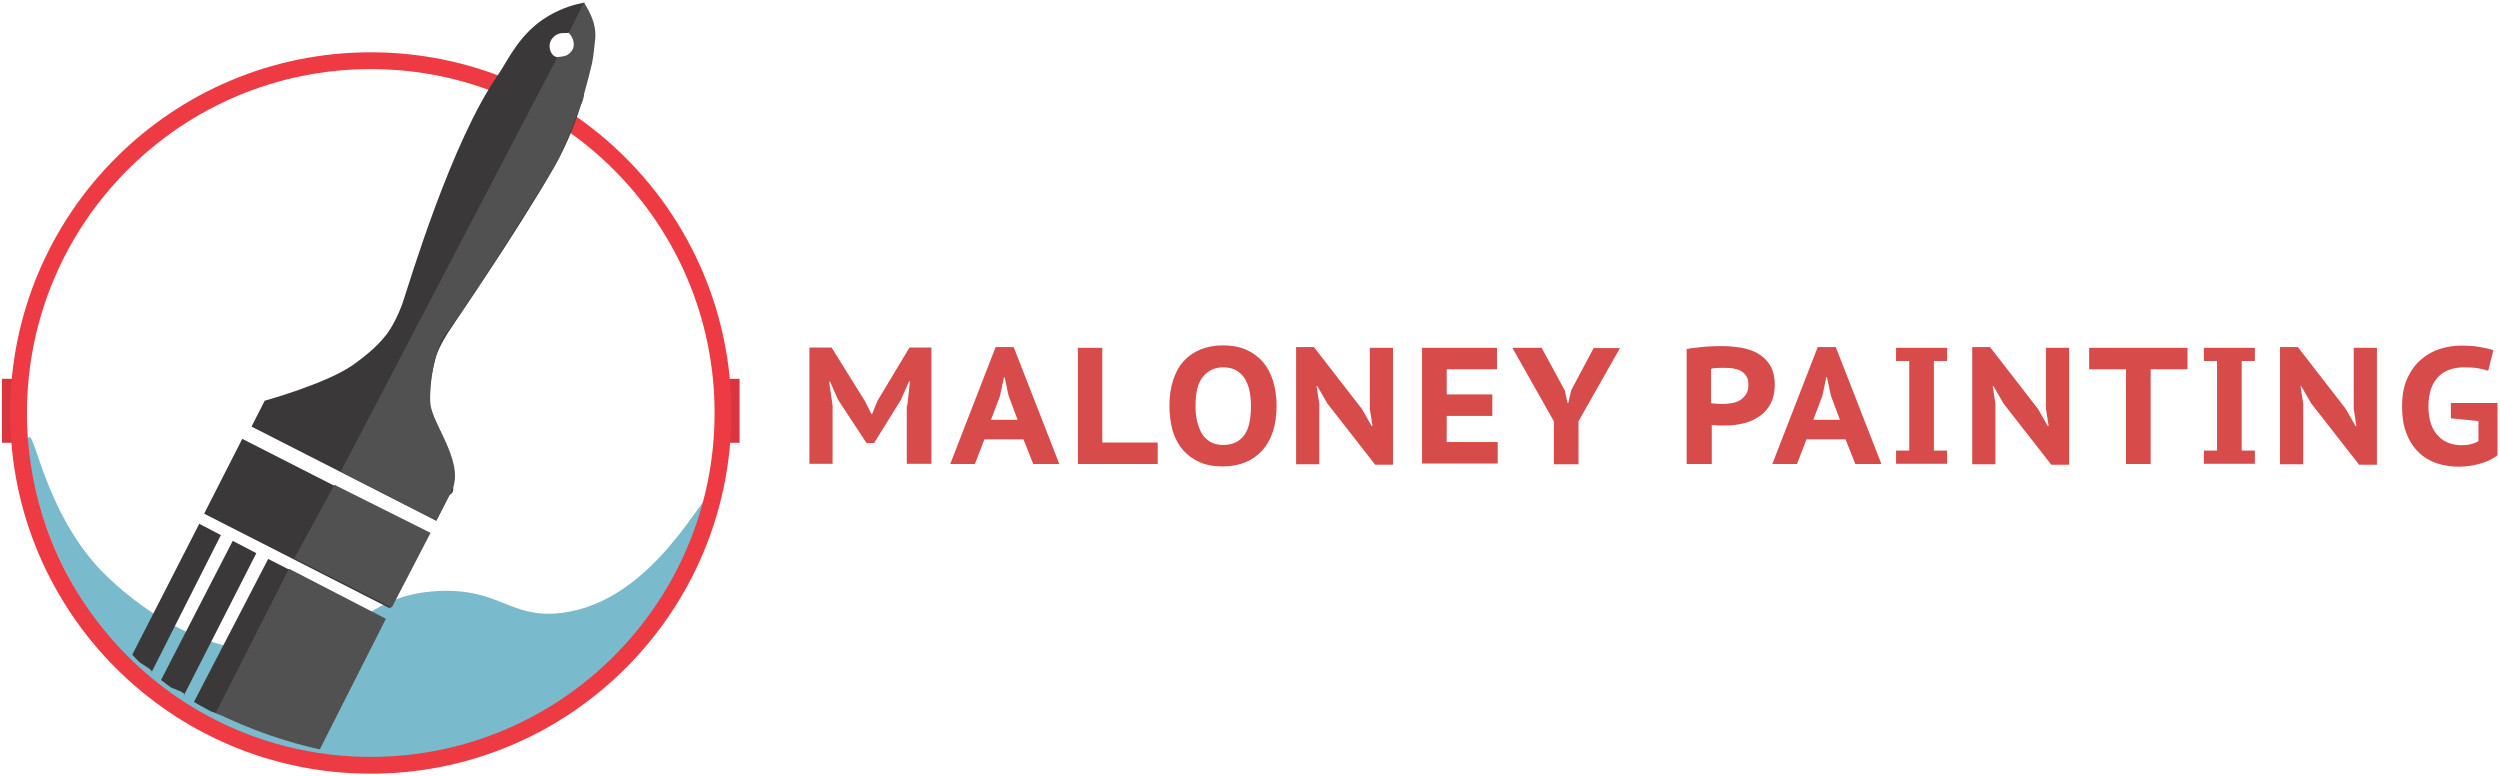
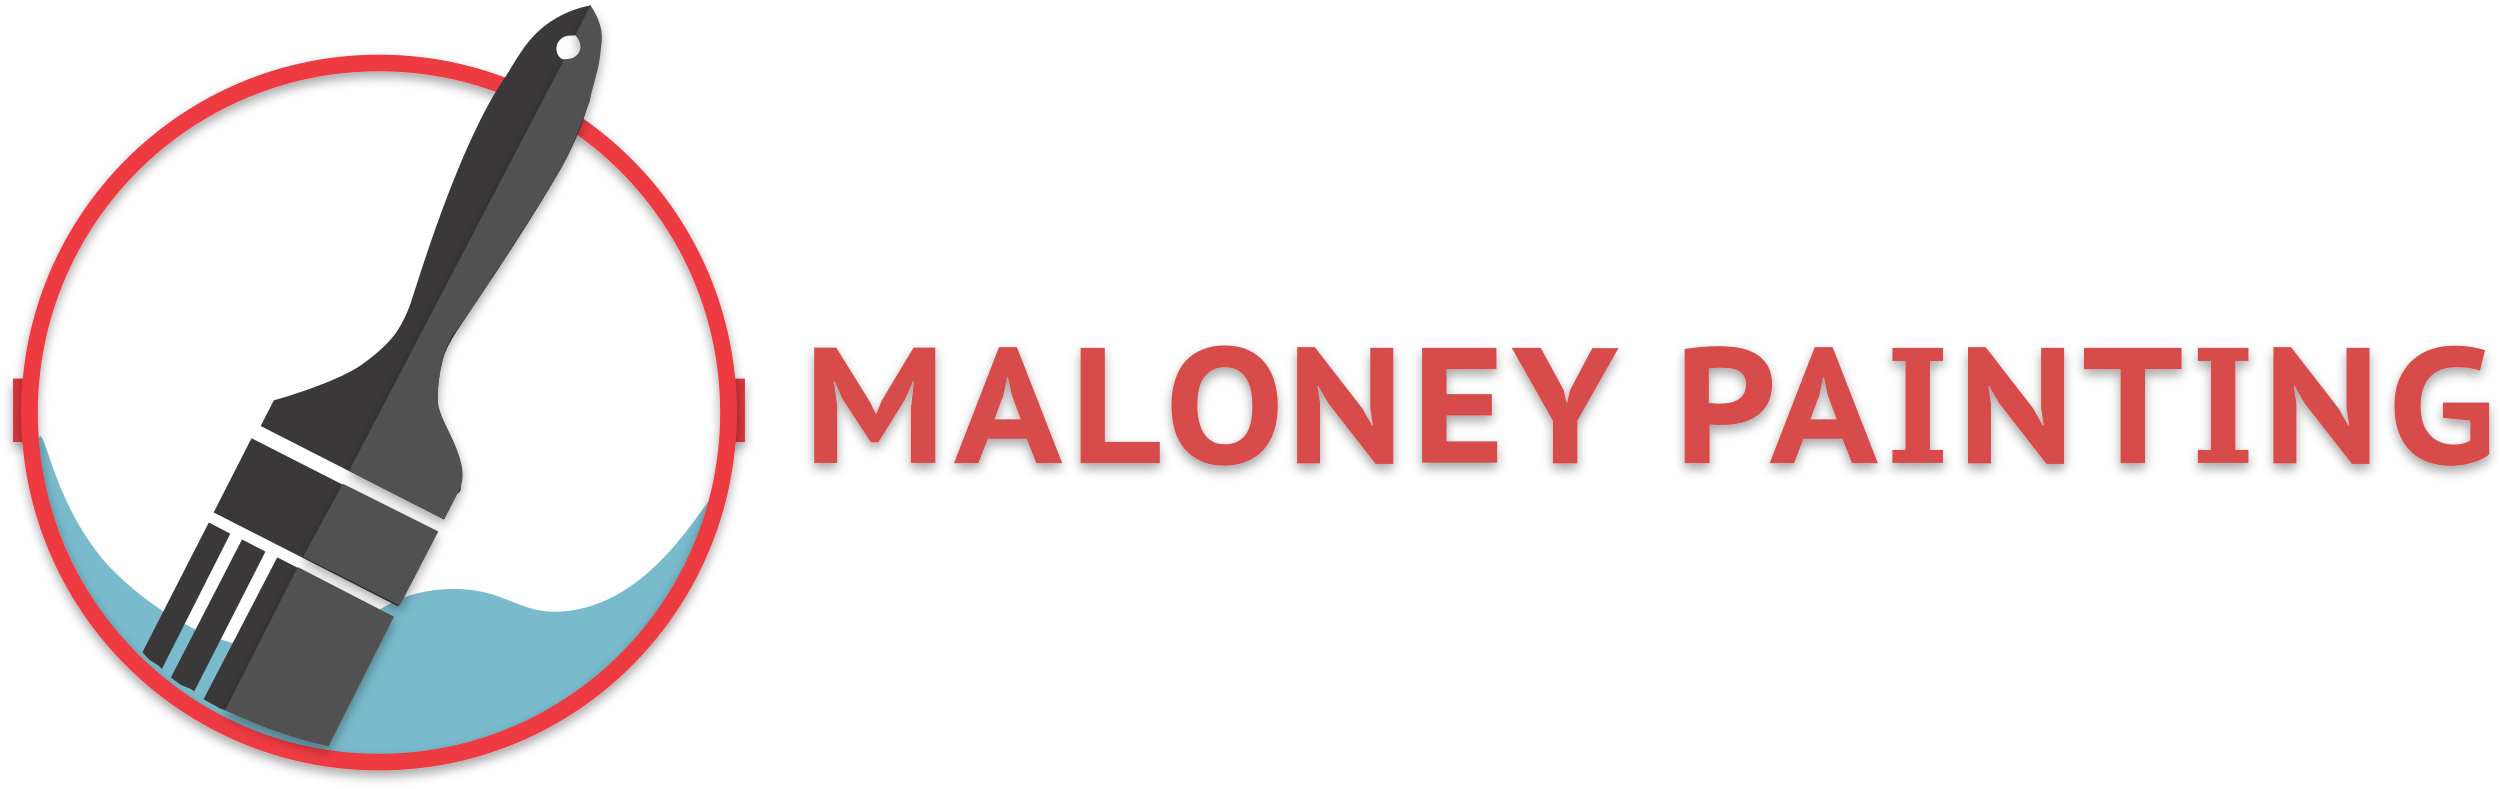
- <svg xmlns="http://www.w3.org/2000/svg" width="893px" height="277px" viewBox="0 0 893 277" version="1.1">
-   <defs />
+ <svg xmlns="http://www.w3.org/2000/svg" width="900px" height="284px" viewBox="0 0 900 284" version="1.1">
+   <defs>
+     <filter x="-50%" y="-50%" width="200%" height="200%" filterUnits="objectBoundingBox" id="filter-1">
+       <feOffset dx="0" dy="2" in="SourceAlpha" result="shadowOffsetOuter1" />
+       <feGaussianBlur stdDeviation="2" in="shadowOffsetOuter1" result="shadowBlurOuter1" />
+       <feColorMatrix values="0 0 0 0 0   0 0 0 0 0   0 0 0 0 0  0 0 0 0.35 0" in="shadowBlurOuter1" type="matrix" result="shadowMatrixOuter1" />
+       <feMerge>
+         <feMergeNode in="shadowMatrixOuter1" />
+         <feMergeNode in="SourceGraphic" />
+       </feMerge>
+     </filter>
+     <filter x="-50%" y="-50%" width="200%" height="200%" filterUnits="objectBoundingBox" id="filter-2">
+       <feOffset dx="0" dy="2" in="SourceAlpha" result="shadowOffsetOuter1" />
+       <feGaussianBlur stdDeviation="2" in="shadowOffsetOuter1" result="shadowBlurOuter1" />
+       <feColorMatrix values="0 0 0 0 0   0 0 0 0 0   0 0 0 0 0  0 0 0 0.35 0" in="shadowBlurOuter1" type="matrix" result="shadowMatrixOuter1" />
+       <feMerge>
+         <feMergeNode in="shadowMatrixOuter1" />
+         <feMergeNode in="SourceGraphic" />
+       </feMerge>
+     </filter>
+     <filter x="-50%" y="-50%" width="200%" height="200%" filterUnits="objectBoundingBox" id="filter-3">
+       <feOffset dx="0" dy="2" in="SourceAlpha" result="shadowOffsetOuter1" />
+       <feGaussianBlur stdDeviation="2" in="shadowOffsetOuter1" result="shadowBlurOuter1" />
+       <feColorMatrix values="0 0 0 0 0   0 0 0 0 0   0 0 0 0 0  0 0 0 0.35 0" in="shadowBlurOuter1" type="matrix" result="shadowMatrixOuter1" />
+       <feMerge>
+         <feMergeNode in="shadowMatrixOuter1" />
+         <feMergeNode in="SourceGraphic" />
+       </feMerge>
+     </filter>
+     <filter x="-50%" y="-50%" width="200%" height="200%" filterUnits="objectBoundingBox" id="filter-4">
+       <feOffset dx="0" dy="2" in="SourceAlpha" result="shadowOffsetOuter1" />
+       <feGaussianBlur stdDeviation="2" in="shadowOffsetOuter1" result="shadowBlurOuter1" />
+       <feColorMatrix values="0 0 0 0 0   0 0 0 0 0   0 0 0 0 0  0 0 0 0.35 0" in="shadowBlurOuter1" type="matrix" result="shadowMatrixOuter1" />
+       <feMerge>
+         <feMergeNode in="shadowMatrixOuter1" />
+         <feMergeNode in="SourceGraphic" />
+       </feMerge>
+     </filter>
+     <filter x="-50%" y="-50%" width="200%" height="200%" filterUnits="objectBoundingBox" id="filter-5">
+       <feOffset dx="0" dy="2" in="SourceAlpha" result="shadowOffsetOuter1" />
+       <feGaussianBlur stdDeviation="2" in="shadowOffsetOuter1" result="shadowBlurOuter1" />
+       <feColorMatrix values="0 0 0 0 0   0 0 0 0 0   0 0 0 0 0  0 0 0 0.35 0" in="shadowBlurOuter1" type="matrix" result="shadowMatrixOuter1" />
+       <feMerge>
+         <feMergeNode in="shadowMatrixOuter1" />
+         <feMergeNode in="SourceGraphic" />
+       </feMerge>
+     </filter>
+     <filter x="-50%" y="-50%" width="200%" height="200%" filterUnits="objectBoundingBox" id="filter-6">
+       <feOffset dx="0" dy="2" in="SourceAlpha" result="shadowOffsetOuter1" />
+       <feGaussianBlur stdDeviation="2" in="shadowOffsetOuter1" result="shadowBlurOuter1" />
+       <feColorMatrix values="0 0 0 0 0   0 0 0 0 0   0 0 0 0 0  0 0 0 0.35 0" in="shadowBlurOuter1" type="matrix" result="shadowMatrixOuter1" />
+       <feMerge>
+         <feMergeNode in="shadowMatrixOuter1" />
+         <feMergeNode in="SourceGraphic" />
+       </feMerge>
+     </filter>
+     <filter x="-50%" y="-50%" width="200%" height="200%" filterUnits="objectBoundingBox" id="filter-7">
+       <feOffset dx="0" dy="2" in="SourceAlpha" result="shadowOffsetOuter1" />
+       <feGaussianBlur stdDeviation="2" in="shadowOffsetOuter1" result="shadowBlurOuter1" />
+       <feColorMatrix values="0 0 0 0 0   0 0 0 0 0   0 0 0 0 0  0 0 0 0.35 0" in="shadowBlurOuter1" type="matrix" result="shadowMatrixOuter1" />
+       <feMerge>
+         <feMergeNode in="shadowMatrixOuter1" />
+         <feMergeNode in="SourceGraphic" />
+       </feMerge>
+     </filter>
+     <filter x="-50%" y="-50%" width="200%" height="200%" filterUnits="objectBoundingBox" id="filter-8">
+       <feOffset dx="0" dy="2" in="SourceAlpha" result="shadowOffsetOuter1" />
+       <feGaussianBlur stdDeviation="2" in="shadowOffsetOuter1" result="shadowBlurOuter1" />
+       <feColorMatrix values="0 0 0 0 0   0 0 0 0 0   0 0 0 0 0  0 0 0 0.35 0" in="shadowBlurOuter1" type="matrix" result="shadowMatrixOuter1" />
+       <feMerge>
+         <feMergeNode in="shadowMatrixOuter1" />
+         <feMergeNode in="SourceGraphic" />
+       </feMerge>
+     </filter>
+     <filter x="-50%" y="-50%" width="200%" height="200%" filterUnits="objectBoundingBox" id="filter-9">
+       <feOffset dx="0" dy="2" in="SourceAlpha" result="shadowOffsetOuter1" />
+       <feGaussianBlur stdDeviation="2" in="shadowOffsetOuter1" result="shadowBlurOuter1" />
+       <feColorMatrix values="0 0 0 0 0   0 0 0 0 0   0 0 0 0 0  0 0 0 0.35 0" in="shadowBlurOuter1" type="matrix" result="shadowMatrixOuter1" />
+       <feMerge>
+         <feMergeNode in="shadowMatrixOuter1" />
+         <feMergeNode in="SourceGraphic" />
+       </feMerge>
+     </filter>
+     <filter x="-50%" y="-50%" width="200%" height="200%" filterUnits="objectBoundingBox" id="filter-10">
+       <feOffset dx="0" dy="2" in="SourceAlpha" result="shadowOffsetOuter1" />
+       <feGaussianBlur stdDeviation="2" in="shadowOffsetOuter1" result="shadowBlurOuter1" />
+       <feColorMatrix values="0 0 0 0 0   0 0 0 0 0   0 0 0 0 0  0 0 0 0.35 0" in="shadowBlurOuter1" type="matrix" result="shadowMatrixOuter1" />
+       <feMerge>
+         <feMergeNode in="shadowMatrixOuter1" />
+         <feMergeNode in="SourceGraphic" />
+       </feMerge>
+     </filter>
+     <filter x="-50%" y="-50%" width="200%" height="200%" filterUnits="objectBoundingBox" id="filter-11">
+       <feOffset dx="0" dy="2" in="SourceAlpha" result="shadowOffsetOuter1" />
+       <feGaussianBlur stdDeviation="2" in="shadowOffsetOuter1" result="shadowBlurOuter1" />
+       <feColorMatrix values="0 0 0 0 0   0 0 0 0 0   0 0 0 0 0  0 0 0 0.35 0" in="shadowBlurOuter1" type="matrix" result="shadowMatrixOuter1" />
+       <feMerge>
+         <feMergeNode in="shadowMatrixOuter1" />
+         <feMergeNode in="SourceGraphic" />
+       </feMerge>
+     </filter>
+     <filter x="-50%" y="-50%" width="200%" height="200%" filterUnits="objectBoundingBox" id="filter-12">
+       <feOffset dx="0" dy="2" in="SourceAlpha" result="shadowOffsetOuter1" />
+       <feGaussianBlur stdDeviation="2" in="shadowOffsetOuter1" result="shadowBlurOuter1" />
+       <feColorMatrix values="0 0 0 0 0   0 0 0 0 0   0 0 0 0 0  0 0 0 0.35 0" in="shadowBlurOuter1" type="matrix" result="shadowMatrixOuter1" />
+       <feMerge>
+         <feMergeNode in="shadowMatrixOuter1" />
+         <feMergeNode in="SourceGraphic" />
+       </feMerge>
+     </filter>
+     <filter x="-50%" y="-50%" width="200%" height="200%" filterUnits="objectBoundingBox" id="filter-13">
+       <feOffset dx="0" dy="2" in="SourceAlpha" result="shadowOffsetOuter1" />
+       <feGaussianBlur stdDeviation="2" in="shadowOffsetOuter1" result="shadowBlurOuter1" />
+       <feColorMatrix values="0 0 0 0 0   0 0 0 0 0   0 0 0 0 0  0 0 0 0.35 0" in="shadowBlurOuter1" type="matrix" result="shadowMatrixOuter1" />
+       <feMerge>
+         <feMergeNode in="shadowMatrixOuter1" />
+         <feMergeNode in="SourceGraphic" />
+       </feMerge>
+     </filter>
+     <filter x="-50%" y="-50%" width="200%" height="200%" filterUnits="objectBoundingBox" id="filter-14">
+       <feOffset dx="0" dy="2" in="SourceAlpha" result="shadowOffsetOuter1" />
+       <feGaussianBlur stdDeviation="2" in="shadowOffsetOuter1" result="shadowBlurOuter1" />
+       <feColorMatrix values="0 0 0 0 0   0 0 0 0 0   0 0 0 0 0  0 0 0 0.35 0" in="shadowBlurOuter1" type="matrix" result="shadowMatrixOuter1" />
+       <feMerge>
+         <feMergeNode in="shadowMatrixOuter1" />
+         <feMergeNode in="SourceGraphic" />
+       </feMerge>
+     </filter>
+     <filter x="-50%" y="-50%" width="200%" height="200%" filterUnits="objectBoundingBox" id="filter-15">
+       <feOffset dx="0" dy="2" in="SourceAlpha" result="shadowOffsetOuter1" />
+       <feGaussianBlur stdDeviation="2" in="shadowOffsetOuter1" result="shadowBlurOuter1" />
+       <feColorMatrix values="0 0 0 0 0   0 0 0 0 0   0 0 0 0 0  0 0 0 0.35 0" in="shadowBlurOuter1" type="matrix" result="shadowMatrixOuter1" />
+       <feMerge>
+         <feMergeNode in="shadowMatrixOuter1" />
+         <feMergeNode in="SourceGraphic" />
+       </feMerge>
+     </filter>
+     <filter x="-50%" y="-50%" width="200%" height="200%" filterUnits="objectBoundingBox" id="filter-16">
+       <feOffset dx="0" dy="2" in="SourceAlpha" result="shadowOffsetOuter1" />
+       <feGaussianBlur stdDeviation="2" in="shadowOffsetOuter1" result="shadowBlurOuter1" />
+       <feColorMatrix values="0 0 0 0 0   0 0 0 0 0   0 0 0 0 0  0 0 0 0.35 0" in="shadowBlurOuter1" type="matrix" result="shadowMatrixOuter1" />
+       <feMerge>
+         <feMergeNode in="shadowMatrixOuter1" />
+         <feMergeNode in="SourceGraphic" />
+       </feMerge>
+     </filter>
+     <filter x="-50%" y="-50%" width="200%" height="200%" filterUnits="objectBoundingBox" id="filter-17">
+       <feOffset dx="0" dy="2" in="SourceAlpha" result="shadowOffsetOuter1" />
+       <feGaussianBlur stdDeviation="2" in="shadowOffsetOuter1" result="shadowBlurOuter1" />
+       <feColorMatrix values="0 0 0 0 0   0 0 0 0 0   0 0 0 0 0  0 0 0 0.35 0" in="shadowBlurOuter1" type="matrix" result="shadowMatrixOuter1" />
+       <feMerge>
+         <feMergeNode in="shadowMatrixOuter1" />
+         <feMergeNode in="SourceGraphic" />
+       </feMerge>
+     </filter>
+     <filter x="-50%" y="-50%" width="200%" height="200%" filterUnits="objectBoundingBox" id="filter-18">
+       <feOffset dx="0" dy="2" in="SourceAlpha" result="shadowOffsetOuter1" />
+       <feGaussianBlur stdDeviation="2" in="shadowOffsetOuter1" result="shadowBlurOuter1" />
+       <feColorMatrix values="0 0 0 0 0   0 0 0 0 0   0 0 0 0 0  0 0 0 0.35 0" in="shadowBlurOuter1" type="matrix" result="shadowMatrixOuter1" />
+       <feMerge>
+         <feMergeNode in="shadowMatrixOuter1" />
+         <feMergeNode in="SourceGraphic" />
+       </feMerge>
+     </filter>
+     <filter x="-50%" y="-50%" width="200%" height="200%" filterUnits="objectBoundingBox" id="filter-19">
+       <feOffset dx="0" dy="2" in="SourceAlpha" result="shadowOffsetOuter1" />
+       <feGaussianBlur stdDeviation="2" in="shadowOffsetOuter1" result="shadowBlurOuter1" />
+       <feColorMatrix values="0 0 0 0 0   0 0 0 0 0   0 0 0 0 0  0 0 0 0.35 0" in="shadowBlurOuter1" type="matrix" result="shadowMatrixOuter1" />
+       <feMerge>
+         <feMergeNode in="shadowMatrixOuter1" />
+         <feMergeNode in="SourceGraphic" />
+       </feMerge>
+     </filter>
+     <filter x="-50%" y="-50%" width="200%" height="200%" filterUnits="objectBoundingBox" id="filter-20">
+       <feOffset dx="0" dy="2" in="SourceAlpha" result="shadowOffsetOuter1" />
+       <feGaussianBlur stdDeviation="2" in="shadowOffsetOuter1" result="shadowBlurOuter1" />
+       <feColorMatrix values="0 0 0 0 0   0 0 0 0 0   0 0 0 0 0  0 0 0 0.35 0" in="shadowBlurOuter1" type="matrix" result="shadowMatrixOuter1" />
+       <feMerge>
+         <feMergeNode in="shadowMatrixOuter1" />
+         <feMergeNode in="SourceGraphic" />
+       </feMerge>
+     </filter>
+     <filter x="-50%" y="-50%" width="200%" height="200%" filterUnits="objectBoundingBox" id="filter-21">
+       <feOffset dx="0" dy="2" in="SourceAlpha" result="shadowOffsetOuter1" />
+       <feGaussianBlur stdDeviation="2" in="shadowOffsetOuter1" result="shadowBlurOuter1" />
+       <feColorMatrix values="0 0 0 0 0   0 0 0 0 0   0 0 0 0 0  0 0 0 0.35 0" in="shadowBlurOuter1" type="matrix" result="shadowMatrixOuter1" />
+       <feMerge>
+         <feMergeNode in="shadowMatrixOuter1" />
+         <feMergeNode in="SourceGraphic" />
+       </feMerge>
+     </filter>
+   </defs>
  <g id="Page-1" stroke="none" stroke-width="1" fill="none" fill-rule="evenodd">
-     <g id="Artboard-1" transform="translate(-232, -123)">
-       <g id="maloneyPainting" transform="translate(-243, -226)">
-         <g id="logo" transform="translate(474, 316)">
-           <path d="M255.676,209.037 C258.379,210.781 247.218,245.664 216.528,272.524 C207.025,280.809 178.253,305.489 134.746,306.273 C124.981,306.448 93.332,305.837 64.909,285.431 C55.318,278.541 48.866,271.39 44.594,266.507 C25.849,245.49 18.525,224.821 15.822,216.362 C11.724,203.281 9.806,189.502 11.375,189.066 C13.642,188.369 17.304,214.793 35.788,235.374 C37.532,237.292 66.478,268.861 102.312,265.286 C127.597,262.757 130.648,245.315 157.851,244.094 C179.648,243.135 183.31,254.123 201.445,251.943 C234.838,248.019 252.711,207.118 255.676,209.037 L255.676,209.037 Z" id="Shape" fill="#79BACC" />
-           <g id="Artboard-1" transform="translate(1, 0)">
-             <rect id="Rectangle-2" fill="#DA353E" x="258.25" y="168.311" width="5.929" height="22.848" />
-             <rect id="Rectangle-3" fill="#DA363E" x="0.698" y="168.311" width="5.929" height="22.848" />
-             <path d="M132.438,306.361 C201.927,306.361 258.25,250.024 258.25,180.52 C258.25,111.015 201.927,54.679 132.438,54.679 C62.95,54.679 6.626,111.015 6.626,180.52 C6.626,250.024 62.95,306.361 132.438,306.361 L132.438,306.361 Z" id="Oval-2" stroke="#EE3A43" stroke-width="6" />
-             <g id="brush" transform="translate(160.3441, 160.1262) rotate(27) translate(-160.3441, -160.1262) translate(108.0314, 7.512736)">
-               <rect id="Rectangle-1" fill="#3A3838" x="4.95605487e-14" y="212.525" width="74.458" height="29.999" />
-               <path d="M53.621,51.191 C53.533,50.842 53.621,49.447 53.01,47.79 C50.918,41.947 43.158,37.848 39.409,39.505 C38.886,39.767 38.275,40.116 37.404,40.116 C35.834,40.028 34.352,38.633 33.829,36.976 C33.306,35.319 34.003,33.837 34.178,33.488 C35.137,31.482 36.968,31.22 38.188,30.261 C39.67,28.953 40.542,25.901 38.188,18.139 C35.573,20.145 31.998,23.372 28.946,28.168 C22.407,38.284 23.192,49.011 22.407,54.941 C18.309,83.807 27.9,135.782 28.946,142.933 C29.644,147.73 29.557,153.137 28.946,156.102 C27.813,161.945 25.197,167.264 23.366,170.84 C17.874,181.305 0.959,196.741 0.959,196.741 L0.959,207.118 L75.069,207.118 L75.069,196.741 C76.454,194.786 74.666,193.757 74.108,192.057 C71.922,185.389 59.634,179.523 55.364,173.02 C50.918,166.392 49.348,159.416 48.564,156.102 C47.779,152.788 47.866,147.73 48.564,142.933 C48.476,142.41 53.795,103.428 55.19,75.522 C55.713,64.97 54.405,55.9 53.621,51.191 Z" id="Path-2" fill="#3A3838" />
-               <g id="SVGID_1_" transform="translate(101.2251, 0.436039)" />
-               <path d="M8.806,246.623 L8.98,301.739 C9.858,300.476 4.296,300.512 3.4,300.256 C2.267,299.907 2.72670775e-13,299.035 2.72670775e-13,299.035 L0.087,246.536 L8.806,246.623 Z" id="Path-8" fill="#3A3838" />
-               <path d="M23.018,246.623 L23.018,303.744 C24.041,302.216 18.066,303.252 17.874,303.221 C16.304,303.047 13.253,302.436 13.253,302.436 L13.514,246.536 L23.018,246.623 Z" id="Path-9" fill="#3A3838" />
-               <path d="M42.373,246.536 L44.902,303.744 C45.664,302.542 35.061,304.355 34.003,304.355 C31.998,304.355 27.29,304.093 27.29,304.093 L27.726,246.536 L42.373,246.536 Z" id="Path-9_1_" fill="#3A3838" />
+     <g id="hero" transform="translate(-94, -32)">
+       <g id="maloneyPainting" transform="translate(98, 0)">
+         <g id="Page-1">
+           <g id="Artboard-1">
+             <g id="maloneyPainting">
+               <g id="logo">
+                 <path d="M254.676,209.037 C257.379,210.781 246.218,245.664 215.528,272.524 C206.025,280.809 177.253,305.489 133.746,306.273 C123.981,306.448 92.332,305.837 63.909,285.431 C54.318,278.541 47.866,271.39 43.594,266.507 C24.849,245.49 17.525,224.821 14.822,216.362 C10.724,203.281 8.806,189.502 10.375,189.066 C12.642,188.369 16.304,214.793 34.788,235.374 C36.532,237.292 65.478,268.861 101.312,265.286 C126.597,262.757 129.648,245.315 156.851,244.094 C178.648,243.135 182.31,254.123 200.445,251.943 C233.838,248.019 251.711,207.118 254.676,209.037 L254.676,209.037 L254.676,209.037 Z" id="Shape" fill="#79BACC" />
+                 <g id="Artboard-1">
+                   <g id="bucket" transform="translate(0, 54)">
+                     <rect id="Rectangle-2" fill="#DA353E" filter="url(#filter-1)" x="258.25" y="114.311" width="5.929" height="22.848" />
+                     <rect id="Rectangle-3" fill="#DA363E" filter="url(#filter-2)" x="0.698" y="114.311" width="5.929" height="22.848" />
+                     <path d="M132.438,252.361 C201.927,252.361 258.25,196.024 258.25,126.52 C258.25,57.015 201.927,0.679 132.438,0.679 C62.95,0.679 6.626,57.015 6.626,126.52 C6.626,196.024 62.95,252.361 132.438,252.361 L132.438,252.361 L132.438,252.361 Z" id="Oval-2" stroke="#EE3A43" stroke-width="6" filter="url(#filter-3)" />
+                   </g>
+                   <g id="brush" transform="translate(557.0604, 362.1359) rotate(27) translate(-557.0604, -362.1359) translate(59.56039, 209.6359)">
+                     <rect id="Rectangle-1" fill="#3A3838" x="6.4126289e-14" y="212.525" width="74.458" height="29.999" />
+                     <path d="M53.621,51.191 C53.533,50.842 53.621,49.447 53.01,47.79 C50.918,41.947 43.158,37.848 39.409,39.505 C38.886,39.767 38.275,40.116 37.404,40.116 C35.834,40.028 34.352,38.633 33.829,36.976 C33.306,35.319 34.003,33.837 34.178,33.488 C35.137,31.482 36.968,31.22 38.188,30.261 C39.67,28.953 40.542,25.901 38.188,18.139 C35.573,20.145 31.998,23.372 28.946,28.168 C22.407,38.284 23.192,49.011 22.407,54.941 C18.309,83.807 27.9,135.782 28.946,142.933 C29.644,147.73 29.557,153.137 28.946,156.102 C27.813,161.945 25.197,167.264 23.366,170.84 C17.874,181.305 0.959,196.741 0.959,196.741 L0.959,207.118 L75.069,207.118 L75.069,196.741 C76.454,194.786 74.666,193.757 74.108,192.057 C71.922,185.389 59.634,179.523 55.364,173.02 C50.918,166.392 49.348,159.416 48.564,156.102 C47.779,152.788 47.866,147.73 48.564,142.933 C48.476,142.41 53.795,103.428 55.19,75.522 C55.713,64.97 54.405,55.9 53.621,51.191 L53.621,51.191 Z" id="Path-2" fill="#3A3838" />
+                     <g id="SVGID_1_" transform="translate(101.2251, 0.436039)" />
+                     <path d="M8.806,246.623 L8.98,301.739 C9.858,300.476 4.296,300.512 3.4,300.256 C2.267,299.907 2.95763414e-13,299.035 2.95763414e-13,299.035 L0.087,246.536 L8.806,246.623 L8.806,246.623 Z" id="Path-8" fill="#3A3838" />
+                     <path d="M23.018,246.623 L23.018,303.744 C24.041,302.216 18.066,303.252 17.874,303.221 C16.304,303.047 13.253,302.436 13.253,302.436 L13.514,246.536 L23.018,246.623 L23.018,246.623 Z" id="Path-9" fill="#3A3838" />
+                     <path d="M42.373,246.536 L44.902,303.744 C45.664,302.542 35.061,304.355 34.003,304.355 C31.998,304.355 27.29,304.093 27.29,304.093 L27.726,246.536 L42.373,246.536 L42.373,246.536 Z" id="Path-9_1_" fill="#3A3838" />
+                   </g>
+                   <path d="M204.543,50.668 C204.02,51.627 203.06,52.586 201.927,52.935 C200.794,53.284 199.137,53.371 199.137,53.371 L121.714,201.45 L155.805,218.979 L160.513,209.822 C167.459,199.632 154.272,184.753 153.712,177.032 C153.276,170.84 154.933,157.148 159.902,151.305 C164.959,145.462 192.075,102.295 192.075,102.295 C192.075,102.295 197.916,93.138 199.922,88.865 C201.23,86.161 202.712,82.847 204.02,79.446 C206.112,74.127 207.943,69.069 207.943,69.069 C207.943,69.069 210.471,60.086 211.431,55.813 C212.041,53.109 212.477,48.051 212.477,48.051 C212.826,45.871 212.651,44.214 212.477,42.993 C211.692,38.284 208.553,33.924 208.553,33.924 C206.81,37.499 204.979,41.162 203.148,44.738 C204.891,46.569 205.415,48.924 204.543,50.668 L204.543,50.668 Z" id="Path-5" fill="#515151" filter="url(#filter-4)" />
+                   <path d="M119.447,206.159 L105.149,232.409 L139.936,250.024 L153.799,223.339 L119.447,206.159 L119.447,206.159 Z" id="Path-6" fill="#515151" filter="url(#filter-5)" />
+                   <path d="M103.23,236.158 L77.074,287.611 C82.654,290.314 89.106,293.105 96.343,295.634 C102.707,297.814 108.723,299.471 114.216,300.692 C122.063,285.169 129.997,269.559 137.844,254.036 L103.23,236.158 L103.23,236.158 Z" id="Path-7" fill="#515151" filter="url(#filter-6)" />
+                 </g>
+                 <g id="text" transform="translate(288.5917, 156.1018)" fill="#D74B4B">
+                   <path d="M35.485,21.802 L36.445,13.168 L36.096,13.168 L33.219,19.709 L23.628,35.145 L20.925,35.145 L10.724,19.622 L7.934,13.256 L7.585,13.256 L8.806,21.715 L8.806,42.557 L0.523,42.557 L0.523,1.046 L8.457,1.046 L20.402,20.232 L22.669,24.767 L22.93,24.767 L24.849,20.058 L36.27,1.046 L44.117,1.046 L44.117,42.557 L35.311,42.557 L35.311,21.802 L35.485,21.802 L35.485,21.802 Z" id="Shape" filter="url(#filter-7)" />
+                   <path d="M76.987,33.837 L63.037,33.837 L59.636,42.645 L50.831,42.645 L67.047,0.872 L73.499,0.872 L89.803,42.645 L80.474,42.645 L76.987,33.837 L76.987,33.837 Z M65.391,26.86 L74.894,26.86 L71.668,18.226 L70.273,11.686 L70.012,11.686 L68.617,18.314 L65.391,26.86 L65.391,26.86 Z" id="Shape" filter="url(#filter-8)" />
+                   <path d="M124.94,42.645 L96.43,42.645 L96.43,1.134 L105.149,1.134 L105.149,34.97 L124.94,34.97 L124.94,42.645 L124.94,42.645 Z" id="Shape" filter="url(#filter-9)" />
+                   <path d="M129.125,21.889 C129.125,18.488 129.561,15.436 130.433,12.732 C131.305,10.029 132.526,7.761 134.182,5.93 C135.839,4.099 137.844,2.703 140.198,1.744 C142.552,0.785 145.255,0.262 148.219,0.262 C151.445,0.262 154.235,0.785 156.589,1.831 C158.943,2.878 160.949,4.36 162.605,6.279 C164.175,8.198 165.395,10.465 166.18,13.081 C166.965,15.697 167.401,18.662 167.401,21.889 C167.401,25.29 166.965,28.343 166.093,31.046 C165.221,33.749 163.913,36.017 162.257,37.848 C160.6,39.68 158.595,41.075 156.241,42.034 C153.887,42.993 151.184,43.517 148.219,43.517 C144.993,43.517 142.203,42.993 139.849,41.947 C137.495,40.9 135.49,39.418 133.833,37.499 C132.264,35.581 131.043,33.313 130.259,30.697 C129.561,27.994 129.125,25.116 129.125,21.889 L129.125,21.889 L129.125,21.889 Z M138.454,21.889 C138.454,23.982 138.629,25.813 139.065,27.558 C139.501,29.215 140.024,30.697 140.808,31.918 C141.593,33.139 142.639,34.098 143.86,34.796 C145.081,35.494 146.563,35.842 148.307,35.842 C151.445,35.842 153.887,34.796 155.63,32.616 C157.374,30.523 158.246,26.947 158.246,21.976 C158.246,19.971 158.072,18.139 157.723,16.482 C157.374,14.825 156.764,13.343 155.979,12.035 C155.194,10.814 154.148,9.854 152.927,9.157 C151.707,8.459 150.137,8.11 148.394,8.11 C145.342,8.11 142.901,9.244 141.157,11.424 C139.326,13.517 138.454,17.093 138.454,21.889 L138.454,21.889 L138.454,21.889 Z" id="Shape" filter="url(#filter-10)" />
+                   <path d="M185.536,21.017 L181.961,14.825 L181.699,14.825 L182.659,21.104 L182.659,42.732 L174.376,42.732 L174.376,0.872 L180.74,0.872 L197.916,23.023 L201.317,29.04 L201.665,29.04 L200.706,22.936 L200.706,1.134 L208.989,1.134 L208.989,42.906 L202.625,42.906 L185.536,21.017 L185.536,21.017 Z" id="Shape" filter="url(#filter-11)" />
+                   <path d="M219.365,1.134 L246.131,1.134 L246.131,8.808 L228.171,8.808 L228.171,17.79 L244.475,17.79 L244.475,25.465 L228.171,25.465 L228.171,34.796 L246.393,34.796 L246.393,42.47 L219.365,42.47 L219.365,1.134 L219.365,1.134 Z" id="Shape" filter="url(#filter-12)" />
+                   <path d="M266.446,27.383 L251.624,1.134 L262.087,1.134 L270.369,16.395 L271.329,20.843 L271.59,20.843 L272.636,16.308 L280.658,1.221 L290.074,1.221 L275.252,27.383 L275.252,42.732 L266.446,42.732 L266.446,27.383 L266.446,27.383 Z" id="Shape" filter="url(#filter-13)" />
+                   <path d="M313.876,1.57 C315.62,1.221 317.625,1.046 319.805,0.785 C321.985,0.61 324.164,0.523 326.344,0.523 C328.524,0.523 330.791,0.698 333.058,1.046 C335.324,1.395 337.33,2.093 339.161,3.052 C340.992,4.099 342.474,5.494 343.607,7.238 C344.741,9.07 345.351,11.424 345.351,14.389 C345.351,17.006 344.828,19.186 343.869,21.104 C342.91,22.936 341.602,24.418 339.945,25.552 C338.289,26.686 336.458,27.558 334.365,28.081 C332.273,28.604 330.093,28.866 327.913,28.866 L326.867,28.866 L325.385,28.866 C324.862,28.866 324.339,28.779 323.903,28.779 C323.467,28.779 323.031,28.691 322.857,28.691 L322.857,42.645 L313.876,42.645 L313.876,1.57 L313.876,1.57 Z M326.867,8.285 C325.995,8.285 325.211,8.285 324.426,8.372 C323.641,8.372 323.031,8.459 322.595,8.634 L322.595,20.93 C322.769,20.93 323.031,21.017 323.38,21.017 C323.728,21.017 324.077,21.104 324.513,21.104 C324.949,21.104 325.298,21.104 325.647,21.191 L326.431,21.191 C327.565,21.191 328.698,21.104 329.832,20.93 C330.965,20.755 332.011,20.407 332.883,19.883 C333.755,19.36 334.453,18.662 335.063,17.79 C335.673,16.918 335.935,15.697 335.935,14.215 C335.935,12.907 335.673,11.947 335.15,11.163 C334.627,10.378 333.929,9.767 333.145,9.331 C332.273,8.895 331.314,8.634 330.268,8.459 C329.134,8.372 328.001,8.285 326.867,8.285 L326.867,8.285 L326.867,8.285 Z" id="Shape" filter="url(#filter-14)" />
+                   <path d="M370.636,33.837 L356.685,33.837 L353.285,42.645 L344.479,42.645 L360.696,0.872 L367.148,0.872 L383.452,42.645 L374.123,42.645 L370.636,33.837 L370.636,33.837 Z M359.127,26.86 L368.63,26.86 L365.404,18.226 L364.009,11.686 L363.748,11.686 L362.353,18.314 L359.127,26.86 L359.127,26.86 Z" id="Shape" filter="url(#filter-15)" />
+                   <path d="M393.392,5.843 L388.683,5.843 L388.683,1.134 L406.906,1.134 L406.906,5.843 L402.198,5.843 L402.198,37.848 L406.906,37.848 L406.906,42.557 L388.683,42.557 L388.683,37.848 L393.392,37.848 L393.392,5.843 L393.392,5.843 Z" id="Shape" filter="url(#filter-16)" />
+                   <path d="M427.046,21.017 L423.471,14.825 L423.21,14.825 L424.169,21.104 L424.169,42.732 L415.886,42.732 L415.886,0.872 L422.251,0.872 L439.427,23.023 L442.827,29.04 L443.176,29.04 L442.217,22.936 L442.217,1.134 L450.5,1.134 L450.5,42.906 L444.135,42.906 L427.046,21.017 L427.046,21.017 Z" id="Shape" filter="url(#filter-17)" />
+                   <path d="M492.786,8.808 L479.62,8.808 L479.62,42.645 L470.814,42.645 L470.814,8.808 L457.649,8.808 L457.649,1.134 L492.786,1.134 L492.786,8.808 L492.786,8.808 Z" id="Shape" filter="url(#filter-18)" />
+                   <path d="M503.335,5.843 L498.627,5.843 L498.627,1.134 L516.85,1.134 L516.85,5.843 L512.141,5.843 L512.141,37.848 L516.85,37.848 L516.85,42.557 L498.627,42.557 L498.627,37.848 L503.335,37.848 L503.335,5.843 L503.335,5.843 Z" id="Shape" filter="url(#filter-19)" />
+                   <path d="M536.99,21.017 L533.415,14.825 L533.154,14.825 L534.113,21.104 L534.113,42.732 L525.83,42.732 L525.83,0.872 L532.195,0.872 L549.371,23.023 L552.771,29.04 L553.12,29.04 L552.161,22.936 L552.161,1.134 L560.443,1.134 L560.443,42.906 L554.079,42.906 L536.99,21.017 L536.99,21.017 Z" id="Shape" filter="url(#filter-20)" />
+                   <path d="M586.6,20.843 L603.514,20.843 L603.514,39.505 C602.642,40.203 601.596,40.813 600.55,41.336 C599.504,41.86 598.283,42.209 597.15,42.557 C595.929,42.906 594.708,43.168 593.488,43.342 C592.18,43.517 590.959,43.604 589.739,43.604 C586.861,43.604 584.246,43.168 581.804,42.383 C579.363,41.511 577.183,40.29 575.353,38.459 C573.522,36.714 572.039,34.447 570.993,31.744 C569.947,29.04 569.424,25.813 569.424,21.976 C569.424,18.052 570.034,14.738 571.342,11.947 C572.65,9.157 574.219,6.977 576.312,5.232 C578.317,3.488 580.584,2.267 583.112,1.483 C585.641,0.698 588.082,0.349 590.61,0.349 C593.139,0.349 595.406,0.523 597.411,0.872 C599.329,1.221 600.899,1.57 602.032,2.006 L600.201,9.331 C599.155,8.982 597.934,8.721 596.626,8.459 C595.319,8.198 593.575,8.11 591.569,8.11 C589.739,8.11 587.995,8.372 586.513,8.895 C584.943,9.418 583.635,10.203 582.502,11.337 C581.369,12.471 580.497,13.866 579.799,15.697 C579.189,17.442 578.84,19.622 578.84,22.151 C578.84,24.593 579.189,26.686 579.799,28.43 C580.409,30.174 581.281,31.569 582.415,32.703 C583.461,33.837 584.769,34.621 586.164,35.145 C587.559,35.668 589.128,35.93 590.698,35.93 C591.744,35.93 592.877,35.842 593.924,35.581 C594.97,35.319 595.929,34.97 596.714,34.447 L596.714,27.296 L586.861,26.337 L586.861,20.843 L586.6,20.843 L586.6,20.843 Z" id="Shape" filter="url(#filter-21)" />
+                 </g>
+               </g>
            </g>
-             <path d="M204.543,50.668 C204.02,51.627 203.06,52.586 201.927,52.935 C200.794,53.284 199.137,53.371 199.137,53.371 L121.714,201.45 L155.805,218.979 L160.513,209.822 C167.459,199.632 154.272,184.753 153.712,177.032 C153.276,170.84 154.933,157.148 159.902,151.305 C164.959,145.462 192.075,102.295 192.075,102.295 C192.075,102.295 197.916,93.138 199.922,88.865 C201.23,86.161 202.712,82.847 204.02,79.446 C206.112,74.127 207.943,69.069 207.943,69.069 C207.943,69.069 210.471,60.086 211.431,55.813 C212.041,53.109 212.477,48.051 212.477,48.051 C212.826,45.871 212.651,44.214 212.477,42.993 C211.692,38.284 208.553,33.924 208.553,33.924 C206.81,37.499 204.979,41.162 203.148,44.738 C204.891,46.569 205.415,48.924 204.543,50.668 Z" id="Path-5" fill="#515151" />
-             <path d="M119.447,206.159 L105.149,232.409 L139.936,250.024 L153.799,223.339 L119.447,206.159 L119.447,206.159 Z" id="Path-6" fill="#515151" />
-             <path d="M103.23,236.158 L77.074,287.611 C82.654,290.314 89.106,293.105 96.343,295.634 C102.707,297.814 108.723,299.471 114.216,300.692 C122.063,285.169 129.997,269.559 137.844,254.036 L103.23,236.158 L103.23,236.158 Z" id="Path-7" fill="#515151" />
-           </g>
-           <g id="text" transform="translate(289.5917, 156.1018)" fill="#D74B4B">
-             <path d="M35.485,21.802 L36.445,13.168 L36.096,13.168 L33.219,19.709 L23.628,35.145 L20.925,35.145 L10.724,19.622 L7.934,13.256 L7.585,13.256 L8.806,21.715 L8.806,42.557 L0.523,42.557 L0.523,1.046 L8.457,1.046 L20.402,20.232 L22.669,24.767 L22.93,24.767 L24.849,20.058 L36.27,1.046 L44.117,1.046 L44.117,42.557 L35.311,42.557 L35.311,21.802 L35.485,21.802 Z" id="Shape" />
-             <path d="M76.987,33.837 L63.037,33.837 L59.636,42.645 L50.831,42.645 L67.047,0.872 L73.499,0.872 L89.803,42.645 L80.474,42.645 L76.987,33.837 L76.987,33.837 Z M65.391,26.86 L74.894,26.86 L71.668,18.226 L70.273,11.686 L70.012,11.686 L68.617,18.314 L65.391,26.86 L65.391,26.86 Z" id="Shape" />
-             <path d="M124.94,42.645 L96.43,42.645 L96.43,1.134 L105.149,1.134 L105.149,34.97 L124.94,34.97 L124.94,42.645 L124.94,42.645 Z" id="Shape" />
-             <path d="M129.125,21.889 C129.125,18.488 129.561,15.436 130.433,12.732 C131.305,10.029 132.526,7.761 134.182,5.93 C135.839,4.099 137.844,2.703 140.198,1.744 C142.552,0.785 145.255,0.262 148.219,0.262 C151.445,0.262 154.235,0.785 156.589,1.831 C158.943,2.878 160.949,4.36 162.605,6.279 C164.175,8.198 165.395,10.465 166.18,13.081 C166.965,15.697 167.401,18.662 167.401,21.889 C167.401,25.29 166.965,28.343 166.093,31.046 C165.221,33.749 163.913,36.017 162.257,37.848 C160.6,39.68 158.595,41.075 156.241,42.034 C153.887,42.993 151.184,43.517 148.219,43.517 C144.993,43.517 142.203,42.993 139.849,41.947 C137.495,40.9 135.49,39.418 133.833,37.499 C132.264,35.581 131.043,33.313 130.259,30.697 C129.561,27.994 129.125,25.116 129.125,21.889 L129.125,21.889 Z M138.454,21.889 C138.454,23.982 138.629,25.813 139.065,27.558 C139.501,29.215 140.024,30.697 140.808,31.918 C141.593,33.139 142.639,34.098 143.86,34.796 C145.081,35.494 146.563,35.842 148.307,35.842 C151.445,35.842 153.887,34.796 155.63,32.616 C157.374,30.523 158.246,26.947 158.246,21.976 C158.246,19.971 158.072,18.139 157.723,16.482 C157.374,14.825 156.764,13.343 155.979,12.035 C155.194,10.814 154.148,9.854 152.927,9.157 C151.707,8.459 150.137,8.11 148.394,8.11 C145.342,8.11 142.901,9.244 141.157,11.424 C139.326,13.517 138.454,17.093 138.454,21.889 L138.454,21.889 Z" id="Shape" />
-             <path d="M185.536,21.017 L181.961,14.825 L181.699,14.825 L182.659,21.104 L182.659,42.732 L174.376,42.732 L174.376,0.872 L180.74,0.872 L197.916,23.023 L201.317,29.04 L201.665,29.04 L200.706,22.936 L200.706,1.134 L208.989,1.134 L208.989,42.906 L202.625,42.906 L185.536,21.017 L185.536,21.017 Z" id="Shape" />
-             <path d="M219.365,1.134 L246.131,1.134 L246.131,8.808 L228.171,8.808 L228.171,17.79 L244.475,17.79 L244.475,25.465 L228.171,25.465 L228.171,34.796 L246.393,34.796 L246.393,42.47 L219.365,42.47 L219.365,1.134 L219.365,1.134 Z" id="Shape" />
-             <path d="M266.446,27.383 L251.624,1.134 L262.087,1.134 L270.369,16.395 L271.329,20.843 L271.59,20.843 L272.636,16.308 L280.658,1.221 L290.074,1.221 L275.252,27.383 L275.252,42.732 L266.446,42.732 L266.446,27.383 L266.446,27.383 Z" id="Shape" />
-             <path d="M313.876,1.57 C315.62,1.221 317.625,1.046 319.805,0.785 C321.985,0.61 324.164,0.523 326.344,0.523 C328.524,0.523 330.791,0.698 333.058,1.046 C335.324,1.395 337.33,2.093 339.161,3.052 C340.992,4.099 342.474,5.494 343.607,7.238 C344.741,9.07 345.351,11.424 345.351,14.389 C345.351,17.006 344.828,19.186 343.869,21.104 C342.91,22.936 341.602,24.418 339.945,25.552 C338.289,26.686 336.458,27.558 334.365,28.081 C332.273,28.604 330.093,28.866 327.913,28.866 L326.867,28.866 L325.385,28.866 C324.862,28.866 324.339,28.779 323.903,28.779 C323.467,28.779 323.031,28.691 322.857,28.691 L322.857,42.645 L313.876,42.645 L313.876,1.57 L313.876,1.57 Z M326.867,8.285 C325.995,8.285 325.211,8.285 324.426,8.372 C323.641,8.372 323.031,8.459 322.595,8.634 L322.595,20.93 C322.769,20.93 323.031,21.017 323.38,21.017 C323.728,21.017 324.077,21.104 324.513,21.104 C324.949,21.104 325.298,21.104 325.647,21.191 L326.431,21.191 C327.565,21.191 328.698,21.104 329.832,20.93 C330.965,20.755 332.011,20.407 332.883,19.883 C333.755,19.36 334.453,18.662 335.063,17.79 C335.673,16.918 335.935,15.697 335.935,14.215 C335.935,12.907 335.673,11.947 335.15,11.163 C334.627,10.378 333.929,9.767 333.145,9.331 C332.273,8.895 331.314,8.634 330.268,8.459 C329.134,8.372 328.001,8.285 326.867,8.285 L326.867,8.285 Z" id="Shape" />
-             <path d="M370.636,33.837 L356.685,33.837 L353.285,42.645 L344.479,42.645 L360.696,0.872 L367.148,0.872 L383.452,42.645 L374.123,42.645 L370.636,33.837 L370.636,33.837 Z M359.127,26.86 L368.63,26.86 L365.404,18.226 L364.009,11.686 L363.748,11.686 L362.353,18.314 L359.127,26.86 L359.127,26.86 Z" id="Shape" />
-             <path d="M393.392,5.843 L388.683,5.843 L388.683,1.134 L406.906,1.134 L406.906,5.843 L402.198,5.843 L402.198,37.848 L406.906,37.848 L406.906,42.557 L388.683,42.557 L388.683,37.848 L393.392,37.848 L393.392,5.843 L393.392,5.843 Z" id="Shape" />
-             <path d="M427.046,21.017 L423.471,14.825 L423.21,14.825 L424.169,21.104 L424.169,42.732 L415.886,42.732 L415.886,0.872 L422.251,0.872 L439.427,23.023 L442.827,29.04 L443.176,29.04 L442.217,22.936 L442.217,1.134 L450.5,1.134 L450.5,42.906 L444.135,42.906 L427.046,21.017 L427.046,21.017 Z" id="Shape" />
-             <path d="M492.786,8.808 L479.62,8.808 L479.62,42.645 L470.814,42.645 L470.814,8.808 L457.649,8.808 L457.649,1.134 L492.786,1.134 L492.786,8.808 L492.786,8.808 Z" id="Shape" />
-             <path d="M503.335,5.843 L498.627,5.843 L498.627,1.134 L516.85,1.134 L516.85,5.843 L512.141,5.843 L512.141,37.848 L516.85,37.848 L516.85,42.557 L498.627,42.557 L498.627,37.848 L503.335,37.848 L503.335,5.843 L503.335,5.843 Z" id="Shape" />
-             <path d="M536.99,21.017 L533.415,14.825 L533.154,14.825 L534.113,21.104 L534.113,42.732 L525.83,42.732 L525.83,0.872 L532.195,0.872 L549.371,23.023 L552.771,29.04 L553.12,29.04 L552.161,22.936 L552.161,1.134 L560.443,1.134 L560.443,42.906 L554.079,42.906 L536.99,21.017 L536.99,21.017 Z" id="Shape" />
-             <path d="M586.6,20.843 L603.514,20.843 L603.514,39.505 C602.642,40.203 601.596,40.813 600.55,41.336 C599.504,41.86 598.283,42.209 597.15,42.557 C595.929,42.906 594.708,43.168 593.488,43.342 C592.18,43.517 590.959,43.604 589.739,43.604 C586.861,43.604 584.246,43.168 581.804,42.383 C579.363,41.511 577.183,40.29 575.353,38.459 C573.522,36.714 572.039,34.447 570.993,31.744 C569.947,29.04 569.424,25.813 569.424,21.976 C569.424,18.052 570.034,14.738 571.342,11.947 C572.65,9.157 574.219,6.977 576.312,5.232 C578.317,3.488 580.584,2.267 583.112,1.483 C585.641,0.698 588.082,0.349 590.61,0.349 C593.139,0.349 595.406,0.523 597.411,0.872 C599.329,1.221 600.899,1.57 602.032,2.006 L600.201,9.331 C599.155,8.982 597.934,8.721 596.626,8.459 C595.319,8.198 593.575,8.11 591.569,8.11 C589.739,8.11 587.995,8.372 586.513,8.895 C584.943,9.418 583.635,10.203 582.502,11.337 C581.369,12.471 580.497,13.866 579.799,15.697 C579.189,17.442 578.84,19.622 578.84,22.151 C578.84,24.593 579.189,26.686 579.799,28.43 C580.409,30.174 581.281,31.569 582.415,32.703 C583.461,33.837 584.769,34.621 586.164,35.145 C587.559,35.668 589.128,35.93 590.698,35.93 C591.744,35.93 592.877,35.842 593.924,35.581 C594.97,35.319 595.929,34.97 596.714,34.447 L596.714,27.296 L586.861,26.337 L586.861,20.843 L586.6,20.843 Z" id="Shape" />
          </g>
        </g>
      </g>
    </g>
  </g>
</svg>
